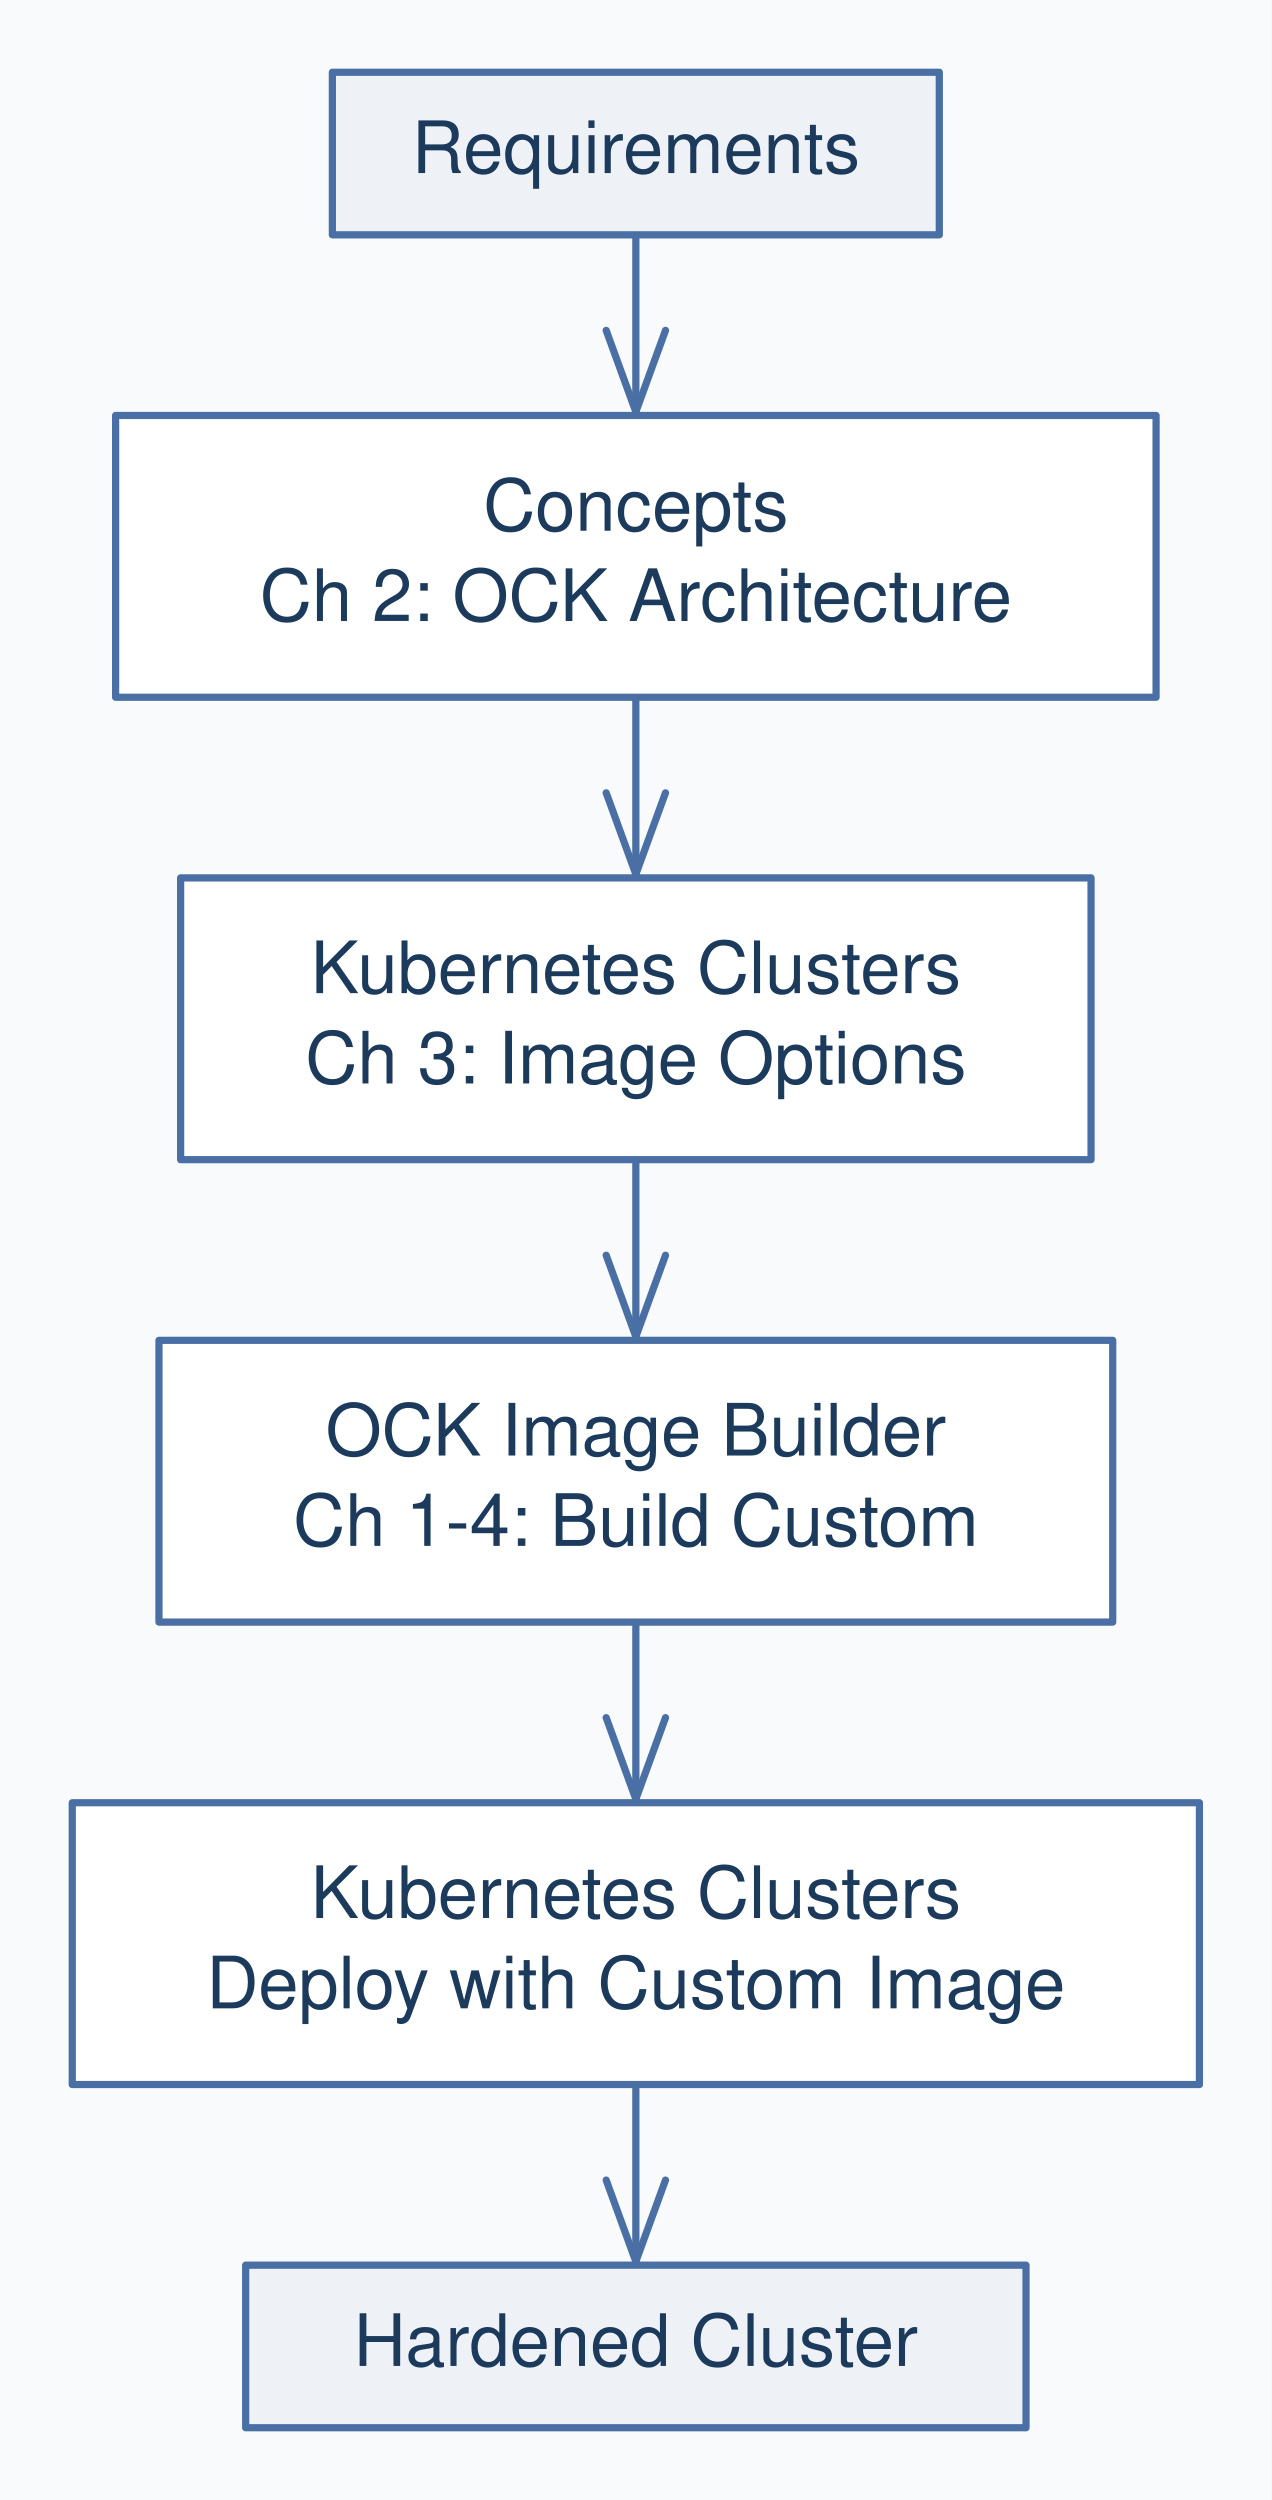
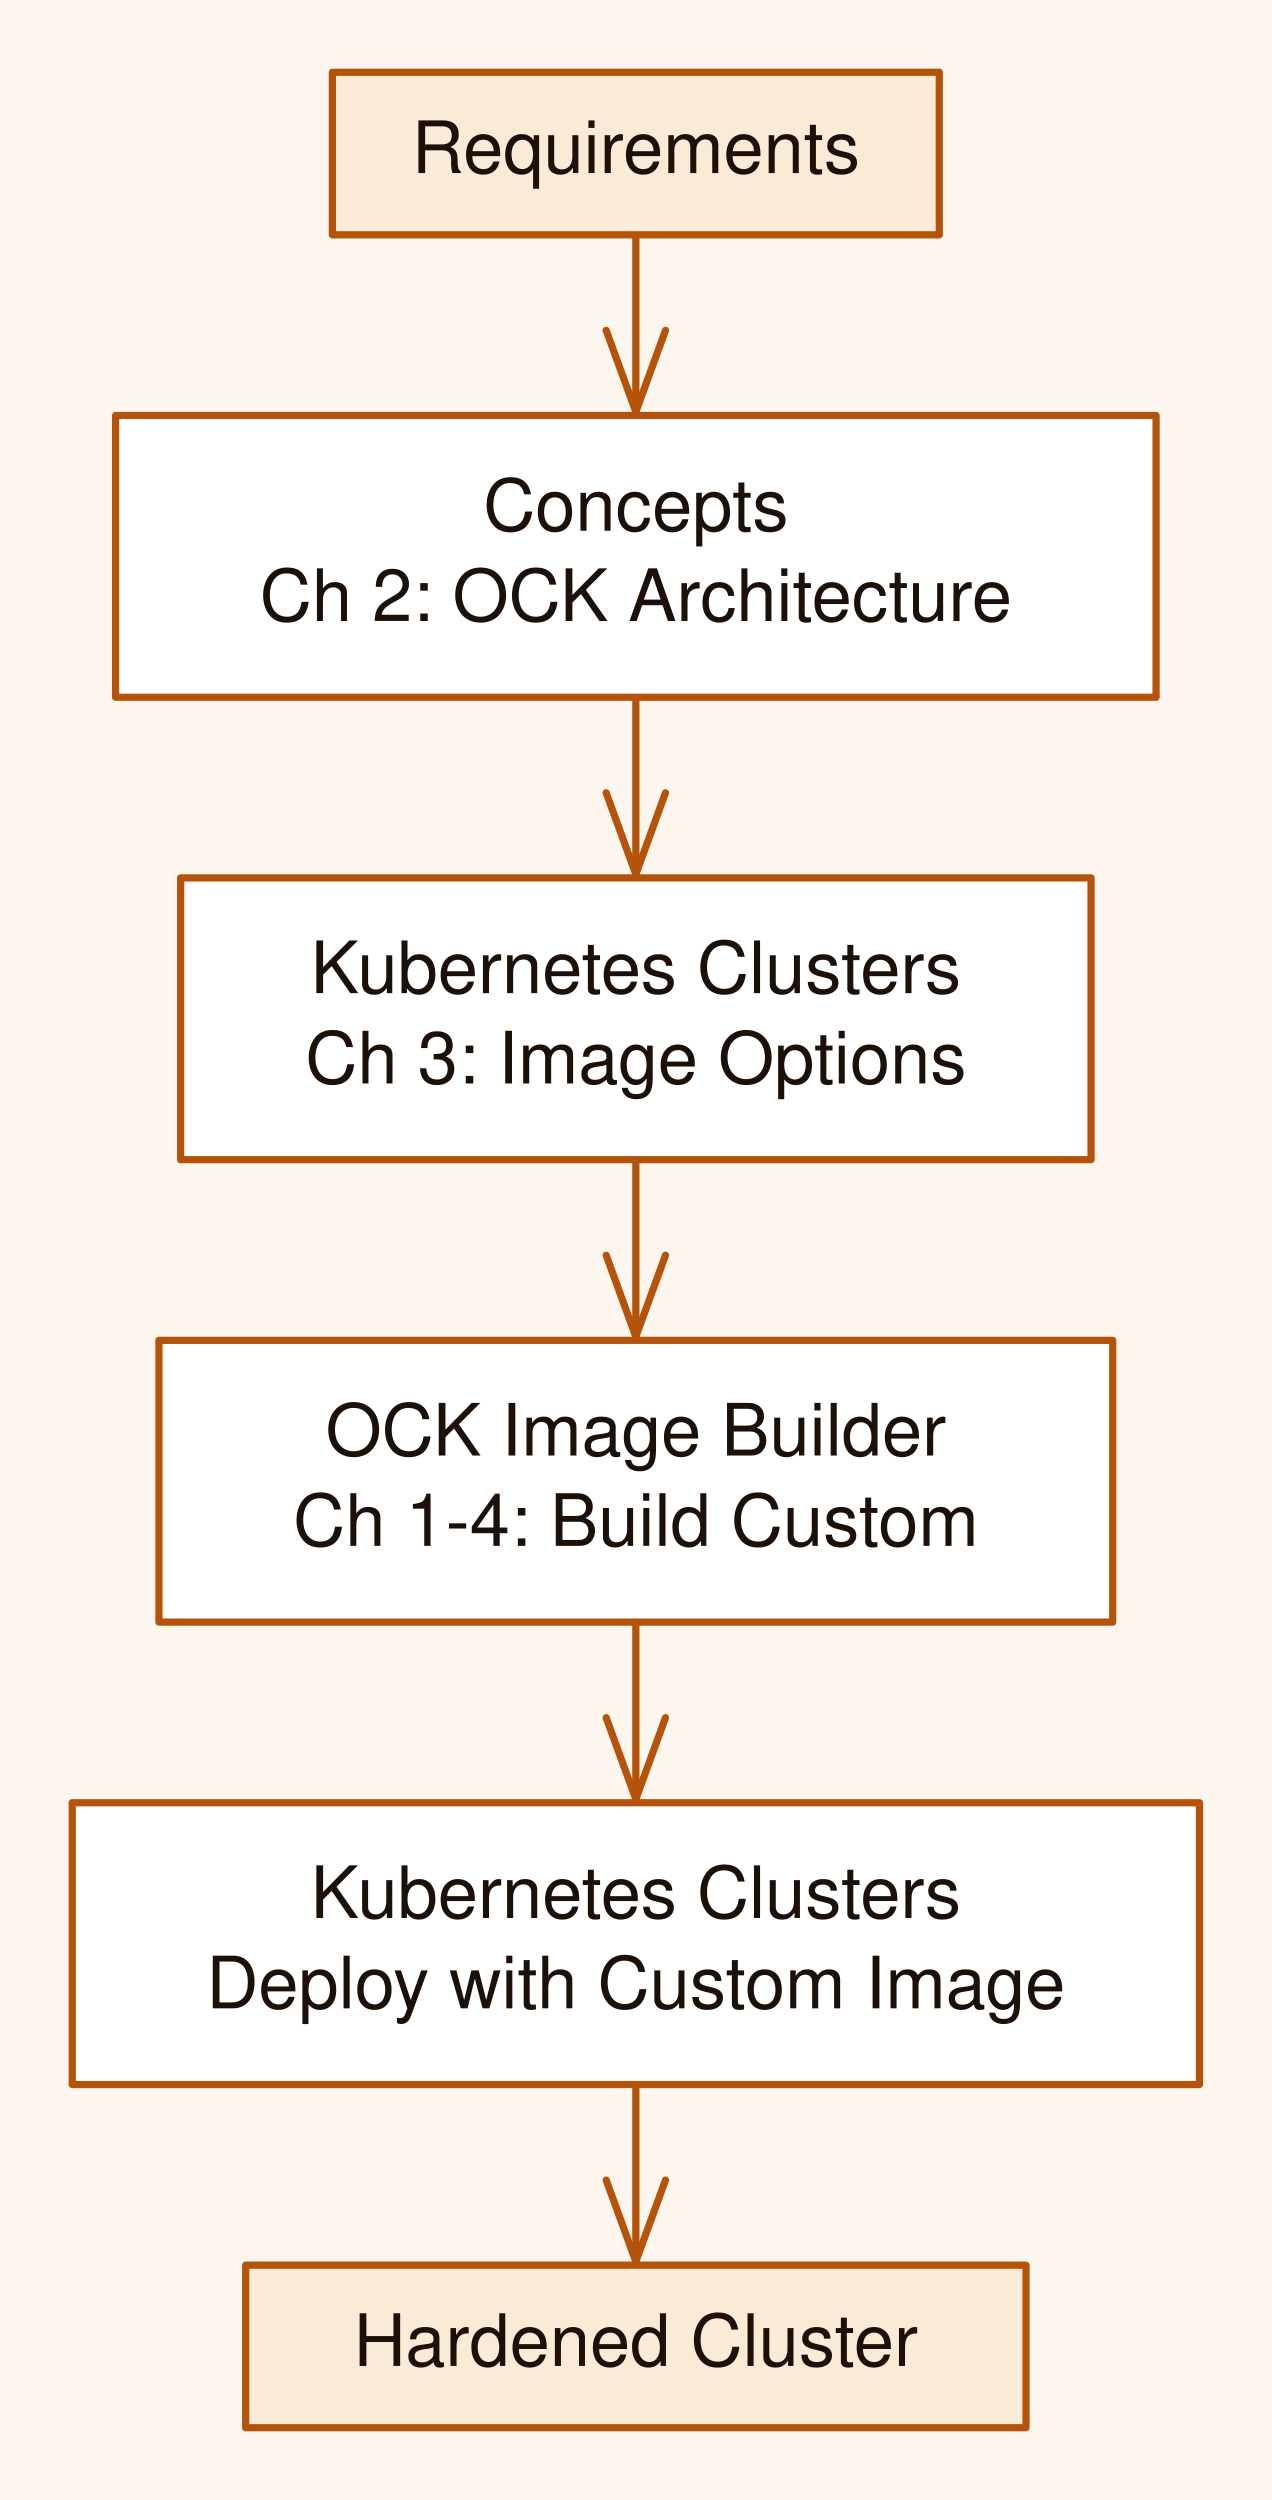
<svg xmlns="http://www.w3.org/2000/svg" version="1.1" viewBox="0 0 352 692" width="352" height="692">
  <defs>
    <style class="style-fonts">
      </style>
  </defs>
-   <rect x="0" y="0" width="352" height="692" fill="#F8FAFC" />
+   <rect x="0" y="0" width="352" height="692" fill="#fdf6ee" />
  <g stroke-linecap="round" transform="translate(92 20) rotate(0 84 22.5)">
-     <path d="M0 0 L168 0 L168 45 L0 45" stroke="none" stroke-width="0" fill="#EEF2F7" />
-     <path d="M0 0 C46.12 0, 92.23 0, 168 0 M0 0 C56.71 0, 113.42 0, 168 0 M168 0 C168 17.11, 168 34.22, 168 45 M168 0 C168 16.28, 168 32.55, 168 45 M168 45 C116.35 45, 64.7 45, 0 45 M168 45 C103.85 45, 39.7 45, 0 45 M0 45 C0 28.17, 0 11.34, 0 0 M0 45 C0 31.69, 0 18.38, 0 0" stroke="#4A6FA5" stroke-width="2" fill="none" />
+     <path d="M0 0 L168 0 L168 45 L0 45" stroke="none" stroke-width="0" fill="#faebd7" />
+     <path d="M0 0 C46.12 0, 92.23 0, 168 0 M0 0 C56.71 0, 113.42 0, 168 0 M168 0 C168 17.11, 168 34.22, 168 45 M168 0 C168 16.28, 168 32.55, 168 45 M168 45 C116.35 45, 64.7 45, 0 45 M168 45 C103.85 45, 39.7 45, 0 45 M0 45 C0 28.17, 0 11.34, 0 0 M0 45 C0 31.69, 0 18.38, 0 0" stroke="#b45309" stroke-width="2" fill="none" />
  </g>
  <g transform="translate(104 30) rotate(0 72 12.5)">
-     <text x="72" y="17.9" font-family="Helvetica, Segoe UI Emoji" font-size="20px" fill="#1B3A5C" text-anchor="middle" style="white-space: pre;" direction="ltr" dominant-baseline="alphabetic">Requirements</text>
+     <text x="72" y="17.9" font-family="Helvetica, Segoe UI Emoji" font-size="20px" fill="#1c1008" text-anchor="middle" style="white-space: pre;" direction="ltr" dominant-baseline="alphabetic">Requirements</text>
  </g>
  <g stroke-linecap="round" transform="translate(32 115) rotate(0 144 39)">
    <path d="M0 0 L288 0 L288 78 L0 78" stroke="none" stroke-width="0" fill="#FFFFFF" />
-     <path d="M0 0 C101.16 0, 202.32 0, 288 0 M0 0 C68.65 0, 137.3 0, 288 0 M288 0 C288 19.33, 288 38.67, 288 78 M288 0 C288 24.24, 288 48.48, 288 78 M288 78 C228.87 78, 169.75 78, 0 78 M288 78 C205.14 78, 122.28 78, 0 78 M0 78 C0 52.59, 0 27.19, 0 0 M0 78 C0 59.31, 0 40.61, 0 0" stroke="#4A6FA5" stroke-width="2" fill="none" />
+     <path d="M0 0 C101.16 0, 202.32 0, 288 0 M0 0 C68.65 0, 137.3 0, 288 0 M288 0 C288 19.33, 288 38.67, 288 78 M288 0 C288 24.24, 288 48.48, 288 78 M288 78 C228.87 78, 169.75 78, 0 78 M288 78 C205.14 78, 122.28 78, 0 78 M0 78 C0 52.59, 0 27.19, 0 0 M0 78 C0 59.31, 0 40.61, 0 0" stroke="#b45309" stroke-width="2" fill="none" />
  </g>
  <g transform="translate(44 129) rotate(0 132 25)">
-     <text x="132" y="17.9" font-family="Helvetica, Segoe UI Emoji" font-size="20px" fill="#1B3A5C" text-anchor="middle" style="white-space: pre;" direction="ltr" dominant-baseline="alphabetic">Concepts</text>
-     <text x="132" y="42.9" font-family="Helvetica, Segoe UI Emoji" font-size="20px" fill="#1B3A5C" text-anchor="middle" style="white-space: pre;" direction="ltr" dominant-baseline="alphabetic">Ch 2: OCK Architecture</text>
+     <text x="132" y="17.9" font-family="Helvetica, Segoe UI Emoji" font-size="20px" fill="#1c1008" text-anchor="middle" style="white-space: pre;" direction="ltr" dominant-baseline="alphabetic">Concepts</text>
+     <text x="132" y="42.9" font-family="Helvetica, Segoe UI Emoji" font-size="20px" fill="#1c1008" text-anchor="middle" style="white-space: pre;" direction="ltr" dominant-baseline="alphabetic">Ch 2: OCK Architecture</text>
  </g>
  <g stroke-linecap="round" transform="translate(50 243) rotate(0 126 39)">
    <path d="M0 0 L252 0 L252 78 L0 78" stroke="none" stroke-width="0" fill="#FFFFFF" />
-     <path d="M0 0 C58.51 0, 117.02 0, 252 0 M0 0 C93.16 0, 186.33 0, 252 0 M252 0 C252 19.52, 252 39.04, 252 78 M252 0 C252 27.66, 252 55.33, 252 78 M252 78 C169.18 78, 86.36 78, 0 78 M252 78 C186.81 78, 121.63 78, 0 78 M0 78 C0 51.37, 0 24.75, 0 0 M0 78 C0 57.54, 0 37.08, 0 0" stroke="#4A6FA5" stroke-width="2" fill="none" />
+     <path d="M0 0 C58.51 0, 117.02 0, 252 0 M0 0 C93.16 0, 186.33 0, 252 0 M252 0 C252 19.52, 252 39.04, 252 78 M252 0 C252 27.66, 252 55.33, 252 78 M252 78 C169.18 78, 86.36 78, 0 78 M252 78 C186.81 78, 121.63 78, 0 78 M0 78 C0 51.37, 0 24.75, 0 0 M0 78 C0 57.54, 0 37.08, 0 0" stroke="#b45309" stroke-width="2" fill="none" />
  </g>
  <g transform="translate(62 257) rotate(0 114 25)">
-     <text x="114" y="17.9" font-family="Helvetica, Segoe UI Emoji" font-size="20px" fill="#1B3A5C" text-anchor="middle" style="white-space: pre;" direction="ltr" dominant-baseline="alphabetic">Kubernetes Clusters</text>
-     <text x="114" y="42.9" font-family="Helvetica, Segoe UI Emoji" font-size="20px" fill="#1B3A5C" text-anchor="middle" style="white-space: pre;" direction="ltr" dominant-baseline="alphabetic">Ch 3: Image Options</text>
+     <text x="114" y="17.9" font-family="Helvetica, Segoe UI Emoji" font-size="20px" fill="#1c1008" text-anchor="middle" style="white-space: pre;" direction="ltr" dominant-baseline="alphabetic">Kubernetes Clusters</text>
+     <text x="114" y="42.9" font-family="Helvetica, Segoe UI Emoji" font-size="20px" fill="#1c1008" text-anchor="middle" style="white-space: pre;" direction="ltr" dominant-baseline="alphabetic">Ch 3: Image Options</text>
  </g>
  <g stroke-linecap="round" transform="translate(44 371) rotate(0 132 39)">
    <path d="M0 0 L264 0 L264 78 L0 78" stroke="none" stroke-width="0" fill="#FFFFFF" />
-     <path d="M0 0 C76.59 0, 153.18 0, 264 0 M0 0 C77.79 0, 155.57 0, 264 0 M264 0 C264 22.59, 264 45.19, 264 78 M264 0 C264 22.15, 264 44.31, 264 78 M264 78 C203.11 78, 142.23 78, 0 78 M264 78 C163.67 78, 63.35 78, 0 78 M0 78 C0 51.01, 0 24.01, 0 0 M0 78 C0 58.57, 0 39.15, 0 0" stroke="#4A6FA5" stroke-width="2" fill="none" />
+     <path d="M0 0 C76.59 0, 153.18 0, 264 0 M0 0 C77.79 0, 155.57 0, 264 0 M264 0 C264 22.59, 264 45.19, 264 78 M264 0 C264 22.15, 264 44.31, 264 78 M264 78 C203.11 78, 142.23 78, 0 78 M264 78 C163.67 78, 63.35 78, 0 78 M0 78 C0 51.01, 0 24.01, 0 0 M0 78 C0 58.57, 0 39.15, 0 0" stroke="#b45309" stroke-width="2" fill="none" />
  </g>
  <g transform="translate(56 385) rotate(0 120 25)">
-     <text x="120" y="17.9" font-family="Helvetica, Segoe UI Emoji" font-size="20px" fill="#1B3A5C" text-anchor="middle" style="white-space: pre;" direction="ltr" dominant-baseline="alphabetic">OCK Image Builder</text>
-     <text x="120" y="42.9" font-family="Helvetica, Segoe UI Emoji" font-size="20px" fill="#1B3A5C" text-anchor="middle" style="white-space: pre;" direction="ltr" dominant-baseline="alphabetic">Ch 1-4: Build Custom</text>
+     <text x="120" y="17.9" font-family="Helvetica, Segoe UI Emoji" font-size="20px" fill="#1c1008" text-anchor="middle" style="white-space: pre;" direction="ltr" dominant-baseline="alphabetic">OCK Image Builder</text>
+     <text x="120" y="42.9" font-family="Helvetica, Segoe UI Emoji" font-size="20px" fill="#1c1008" text-anchor="middle" style="white-space: pre;" direction="ltr" dominant-baseline="alphabetic">Ch 1-4: Build Custom</text>
  </g>
  <g stroke-linecap="round" transform="translate(20 499) rotate(0 156 39)">
    <path d="M0 0 L312 0 L312 78 L0 78" stroke="none" stroke-width="0" fill="#FFFFFF" />
-     <path d="M0 0 C70.73 0, 141.45 0, 312 0 M0 0 C70.14 0, 140.28 0, 312 0 M312 0 C312 18.12, 312 36.23, 312 78 M312 0 C312 25.84, 312 51.67, 312 78 M312 78 C223.18 78, 134.37 78, 0 78 M312 78 C199.28 78, 86.57 78, 0 78 M0 78 C0 61.88, 0 45.76, 0 0 M0 78 C0 55.95, 0 33.9, 0 0" stroke="#4A6FA5" stroke-width="2" fill="none" />
+     <path d="M0 0 C70.73 0, 141.45 0, 312 0 M0 0 C70.14 0, 140.28 0, 312 0 M312 0 C312 18.12, 312 36.23, 312 78 M312 0 C312 25.84, 312 51.67, 312 78 M312 78 C223.18 78, 134.37 78, 0 78 M312 78 C199.28 78, 86.57 78, 0 78 M0 78 C0 61.88, 0 45.76, 0 0 M0 78 C0 55.95, 0 33.9, 0 0" stroke="#b45309" stroke-width="2" fill="none" />
  </g>
  <g transform="translate(32 513) rotate(0 144 25)">
-     <text x="144" y="17.9" font-family="Helvetica, Segoe UI Emoji" font-size="20px" fill="#1B3A5C" text-anchor="middle" style="white-space: pre;" direction="ltr" dominant-baseline="alphabetic">Kubernetes Clusters</text>
-     <text x="144" y="42.9" font-family="Helvetica, Segoe UI Emoji" font-size="20px" fill="#1B3A5C" text-anchor="middle" style="white-space: pre;" direction="ltr" dominant-baseline="alphabetic">Deploy with Custom Image</text>
+     <text x="144" y="17.9" font-family="Helvetica, Segoe UI Emoji" font-size="20px" fill="#1c1008" text-anchor="middle" style="white-space: pre;" direction="ltr" dominant-baseline="alphabetic">Kubernetes Clusters</text>
+     <text x="144" y="42.9" font-family="Helvetica, Segoe UI Emoji" font-size="20px" fill="#1c1008" text-anchor="middle" style="white-space: pre;" direction="ltr" dominant-baseline="alphabetic">Deploy with Custom Image</text>
  </g>
  <g stroke-linecap="round" transform="translate(68 627) rotate(0 108 22.5)">
-     <path d="M0 0 L216 0 L216 45 L0 45" stroke="none" stroke-width="0" fill="#EEF2F7" />
-     <path d="M0 0 C82.49 0, 164.97 0, 216 0 M0 0 C58.55 0, 117.09 0, 216 0 M216 0 C216 16.9, 216 33.8, 216 45 M216 0 C216 12.39, 216 24.77, 216 45 M216 45 C161.24 45, 106.48 45, 0 45 M216 45 C133.92 45, 51.85 45, 0 45 M0 45 C0 28.35, 0 11.71, 0 0 M0 45 C0 27.72, 0 10.44, 0 0" stroke="#4A6FA5" stroke-width="2" fill="none" />
+     <path d="M0 0 L216 0 L216 45 L0 45" stroke="none" stroke-width="0" fill="#faebd7" />
+     <path d="M0 0 C82.49 0, 164.97 0, 216 0 M0 0 C58.55 0, 117.09 0, 216 0 M216 0 C216 16.9, 216 33.8, 216 45 M216 0 C216 12.39, 216 24.77, 216 45 M216 45 C161.24 45, 106.48 45, 0 45 M216 45 C133.92 45, 51.85 45, 0 45 M0 45 C0 28.35, 0 11.71, 0 0 M0 45 C0 27.72, 0 10.44, 0 0" stroke="#b45309" stroke-width="2" fill="none" />
  </g>
  <g transform="translate(80 637) rotate(0 96 12.5)">
-     <text x="96" y="17.9" font-family="Helvetica, Segoe UI Emoji" font-size="20px" fill="#1B3A5C" text-anchor="middle" style="white-space: pre;" direction="ltr" dominant-baseline="alphabetic">Hardened Cluster</text>
+     <text x="96" y="17.9" font-family="Helvetica, Segoe UI Emoji" font-size="20px" fill="#1c1008" text-anchor="middle" style="white-space: pre;" direction="ltr" dominant-baseline="alphabetic">Hardened Cluster</text>
  </g>
  <g stroke-linecap="round">
    <g transform="translate(176 66) rotate(0 0 24)">
-       <path d="M0 0 C0 17.9, 0 35.8, 0 48 M0 0 C0 15.05, 0 30.09, 0 48" stroke="#4A6FA5" stroke-width="2" fill="none" />
+       <path d="M0 0 C0 17.9, 0 35.8, 0 48 M0 0 C0 15.05, 0 30.09, 0 48" stroke="#b45309" stroke-width="2" fill="none" />
    </g>
    <g transform="translate(176 66) rotate(0 0 24)">
-       <path d="M-8.21 25.45 C-5.15 33.86, -2.09 42.27, 0 48 M-8.21 25.45 C-5.64 32.52, -3.06 39.59, 0 48" stroke="#4A6FA5" stroke-width="2" fill="none" />
+       <path d="M-8.21 25.45 C-5.15 33.86, -2.09 42.27, 0 48 M-8.21 25.45 C-5.64 32.52, -3.06 39.59, 0 48" stroke="#b45309" stroke-width="2" fill="none" />
    </g>
    <g transform="translate(176 66) rotate(0 0 24)">
-       <path d="M8.21 25.45 C5.15 33.86, 2.09 42.27, 0 48 M8.21 25.45 C5.64 32.52, 3.06 39.59, 0 48" stroke="#4A6FA5" stroke-width="2" fill="none" />
+       <path d="M8.21 25.45 C5.15 33.86, 2.09 42.27, 0 48 M8.21 25.45 C5.64 32.52, 3.06 39.59, 0 48" stroke="#b45309" stroke-width="2" fill="none" />
    </g>
  </g>
  <mask />
  <g stroke-linecap="round">
    <g transform="translate(176 194) rotate(0 0 24)">
-       <path d="M0 0 C0 18.55, 0 37.09, 0 48 M0 0 C0 9.91, 0 19.83, 0 48" stroke="#4A6FA5" stroke-width="2" fill="none" />
+       <path d="M0 0 C0 18.55, 0 37.09, 0 48 M0 0 C0 9.91, 0 19.83, 0 48" stroke="#b45309" stroke-width="2" fill="none" />
    </g>
    <g transform="translate(176 194) rotate(0 0 24)">
-       <path d="M-8.21 25.45 C-5.04 34.16, -1.87 42.88, 0 48 M-8.21 25.45 C-6.51 30.11, -4.82 34.76, 0 48" stroke="#4A6FA5" stroke-width="2" fill="none" />
+       <path d="M-8.21 25.45 C-5.04 34.16, -1.87 42.88, 0 48 M-8.21 25.45 C-6.51 30.11, -4.82 34.76, 0 48" stroke="#b45309" stroke-width="2" fill="none" />
    </g>
    <g transform="translate(176 194) rotate(0 0 24)">
-       <path d="M8.21 25.45 C5.04 34.16, 1.87 42.88, 0 48 M8.21 25.45 C6.51 30.11, 4.82 34.76, 0 48" stroke="#4A6FA5" stroke-width="2" fill="none" />
+       <path d="M8.21 25.45 C5.04 34.16, 1.87 42.88, 0 48 M8.21 25.45 C6.51 30.11, 4.82 34.76, 0 48" stroke="#b45309" stroke-width="2" fill="none" />
    </g>
  </g>
  <mask />
  <g stroke-linecap="round">
    <g transform="translate(176 322) rotate(0 0 24)">
-       <path d="M0 0 C0 16.29, 0 32.57, 0 48 M0 0 C0 14.6, 0 29.2, 0 48" stroke="#4A6FA5" stroke-width="2" fill="none" />
+       <path d="M0 0 C0 16.29, 0 32.57, 0 48 M0 0 C0 14.6, 0 29.2, 0 48" stroke="#b45309" stroke-width="2" fill="none" />
    </g>
    <g transform="translate(176 322) rotate(0 0 24)">
-       <path d="M-8.21 25.45 C-5.42 33.1, -2.64 40.75, 0 48 M-8.21 25.45 C-5.71 32.31, -3.21 39.17, 0 48" stroke="#4A6FA5" stroke-width="2" fill="none" />
+       <path d="M-8.21 25.45 C-5.42 33.1, -2.64 40.75, 0 48 M-8.21 25.45 C-5.71 32.31, -3.21 39.17, 0 48" stroke="#b45309" stroke-width="2" fill="none" />
    </g>
    <g transform="translate(176 322) rotate(0 0 24)">
-       <path d="M8.21 25.45 C5.42 33.1, 2.64 40.75, 0 48 M8.21 25.45 C5.71 32.31, 3.21 39.17, 0 48" stroke="#4A6FA5" stroke-width="2" fill="none" />
+       <path d="M8.21 25.45 C5.42 33.1, 2.64 40.75, 0 48 M8.21 25.45 C5.71 32.31, 3.21 39.17, 0 48" stroke="#b45309" stroke-width="2" fill="none" />
    </g>
  </g>
  <mask />
  <g stroke-linecap="round">
    <g transform="translate(176 450) rotate(0 0 24)">
-       <path d="M0 0 C0 17.71, 0 35.41, 0 48 M0 0 C0 10.35, 0 20.7, 0 48" stroke="#4A6FA5" stroke-width="2" fill="none" />
+       <path d="M0 0 C0 17.71, 0 35.41, 0 48 M0 0 C0 10.35, 0 20.7, 0 48" stroke="#b45309" stroke-width="2" fill="none" />
    </g>
    <g transform="translate(176 450) rotate(0 0 24)">
-       <path d="M-8.21 25.45 C-5.18 33.77, -2.15 42.09, 0 48 M-8.21 25.45 C-6.44 30.31, -4.67 35.17, 0 48" stroke="#4A6FA5" stroke-width="2" fill="none" />
+       <path d="M-8.21 25.45 C-5.18 33.77, -2.15 42.09, 0 48 M-8.21 25.45 C-6.44 30.31, -4.67 35.17, 0 48" stroke="#b45309" stroke-width="2" fill="none" />
    </g>
    <g transform="translate(176 450) rotate(0 0 24)">
-       <path d="M8.21 25.45 C5.18 33.77, 2.15 42.09, 0 48 M8.21 25.45 C6.44 30.31, 4.67 35.17, 0 48" stroke="#4A6FA5" stroke-width="2" fill="none" />
+       <path d="M8.21 25.45 C5.18 33.77, 2.15 42.09, 0 48 M8.21 25.45 C6.44 30.31, 4.67 35.17, 0 48" stroke="#b45309" stroke-width="2" fill="none" />
    </g>
  </g>
  <mask />
  <g stroke-linecap="round">
    <g transform="translate(176 578) rotate(0 0 24)">
-       <path d="M0 0 C0 17.46, 0 34.91, 0 48 M0 0 C0 17.18, 0 34.37, 0 48" stroke="#4A6FA5" stroke-width="2" fill="none" />
+       <path d="M0 0 C0 17.46, 0 34.91, 0 48 M0 0 C0 17.18, 0 34.37, 0 48" stroke="#b45309" stroke-width="2" fill="none" />
    </g>
    <g transform="translate(176 578) rotate(0 0 24)">
-       <path d="M-8.21 25.45 C-5.22 33.65, -2.24 41.85, 0 48 M-8.21 25.45 C-5.27 33.52, -2.33 41.6, 0 48" stroke="#4A6FA5" stroke-width="2" fill="none" />
+       <path d="M-8.21 25.45 C-5.22 33.65, -2.24 41.85, 0 48 M-8.21 25.45 C-5.27 33.52, -2.33 41.6, 0 48" stroke="#b45309" stroke-width="2" fill="none" />
    </g>
    <g transform="translate(176 578) rotate(0 0 24)">
-       <path d="M8.21 25.45 C5.22 33.65, 2.24 41.85, 0 48 M8.21 25.45 C5.27 33.52, 2.33 41.6, 0 48" stroke="#4A6FA5" stroke-width="2" fill="none" />
+       <path d="M8.21 25.45 C5.22 33.65, 2.24 41.85, 0 48 M8.21 25.45 C5.27 33.52, 2.33 41.6, 0 48" stroke="#b45309" stroke-width="2" fill="none" />
    </g>
  </g>
  <mask />
</svg>
